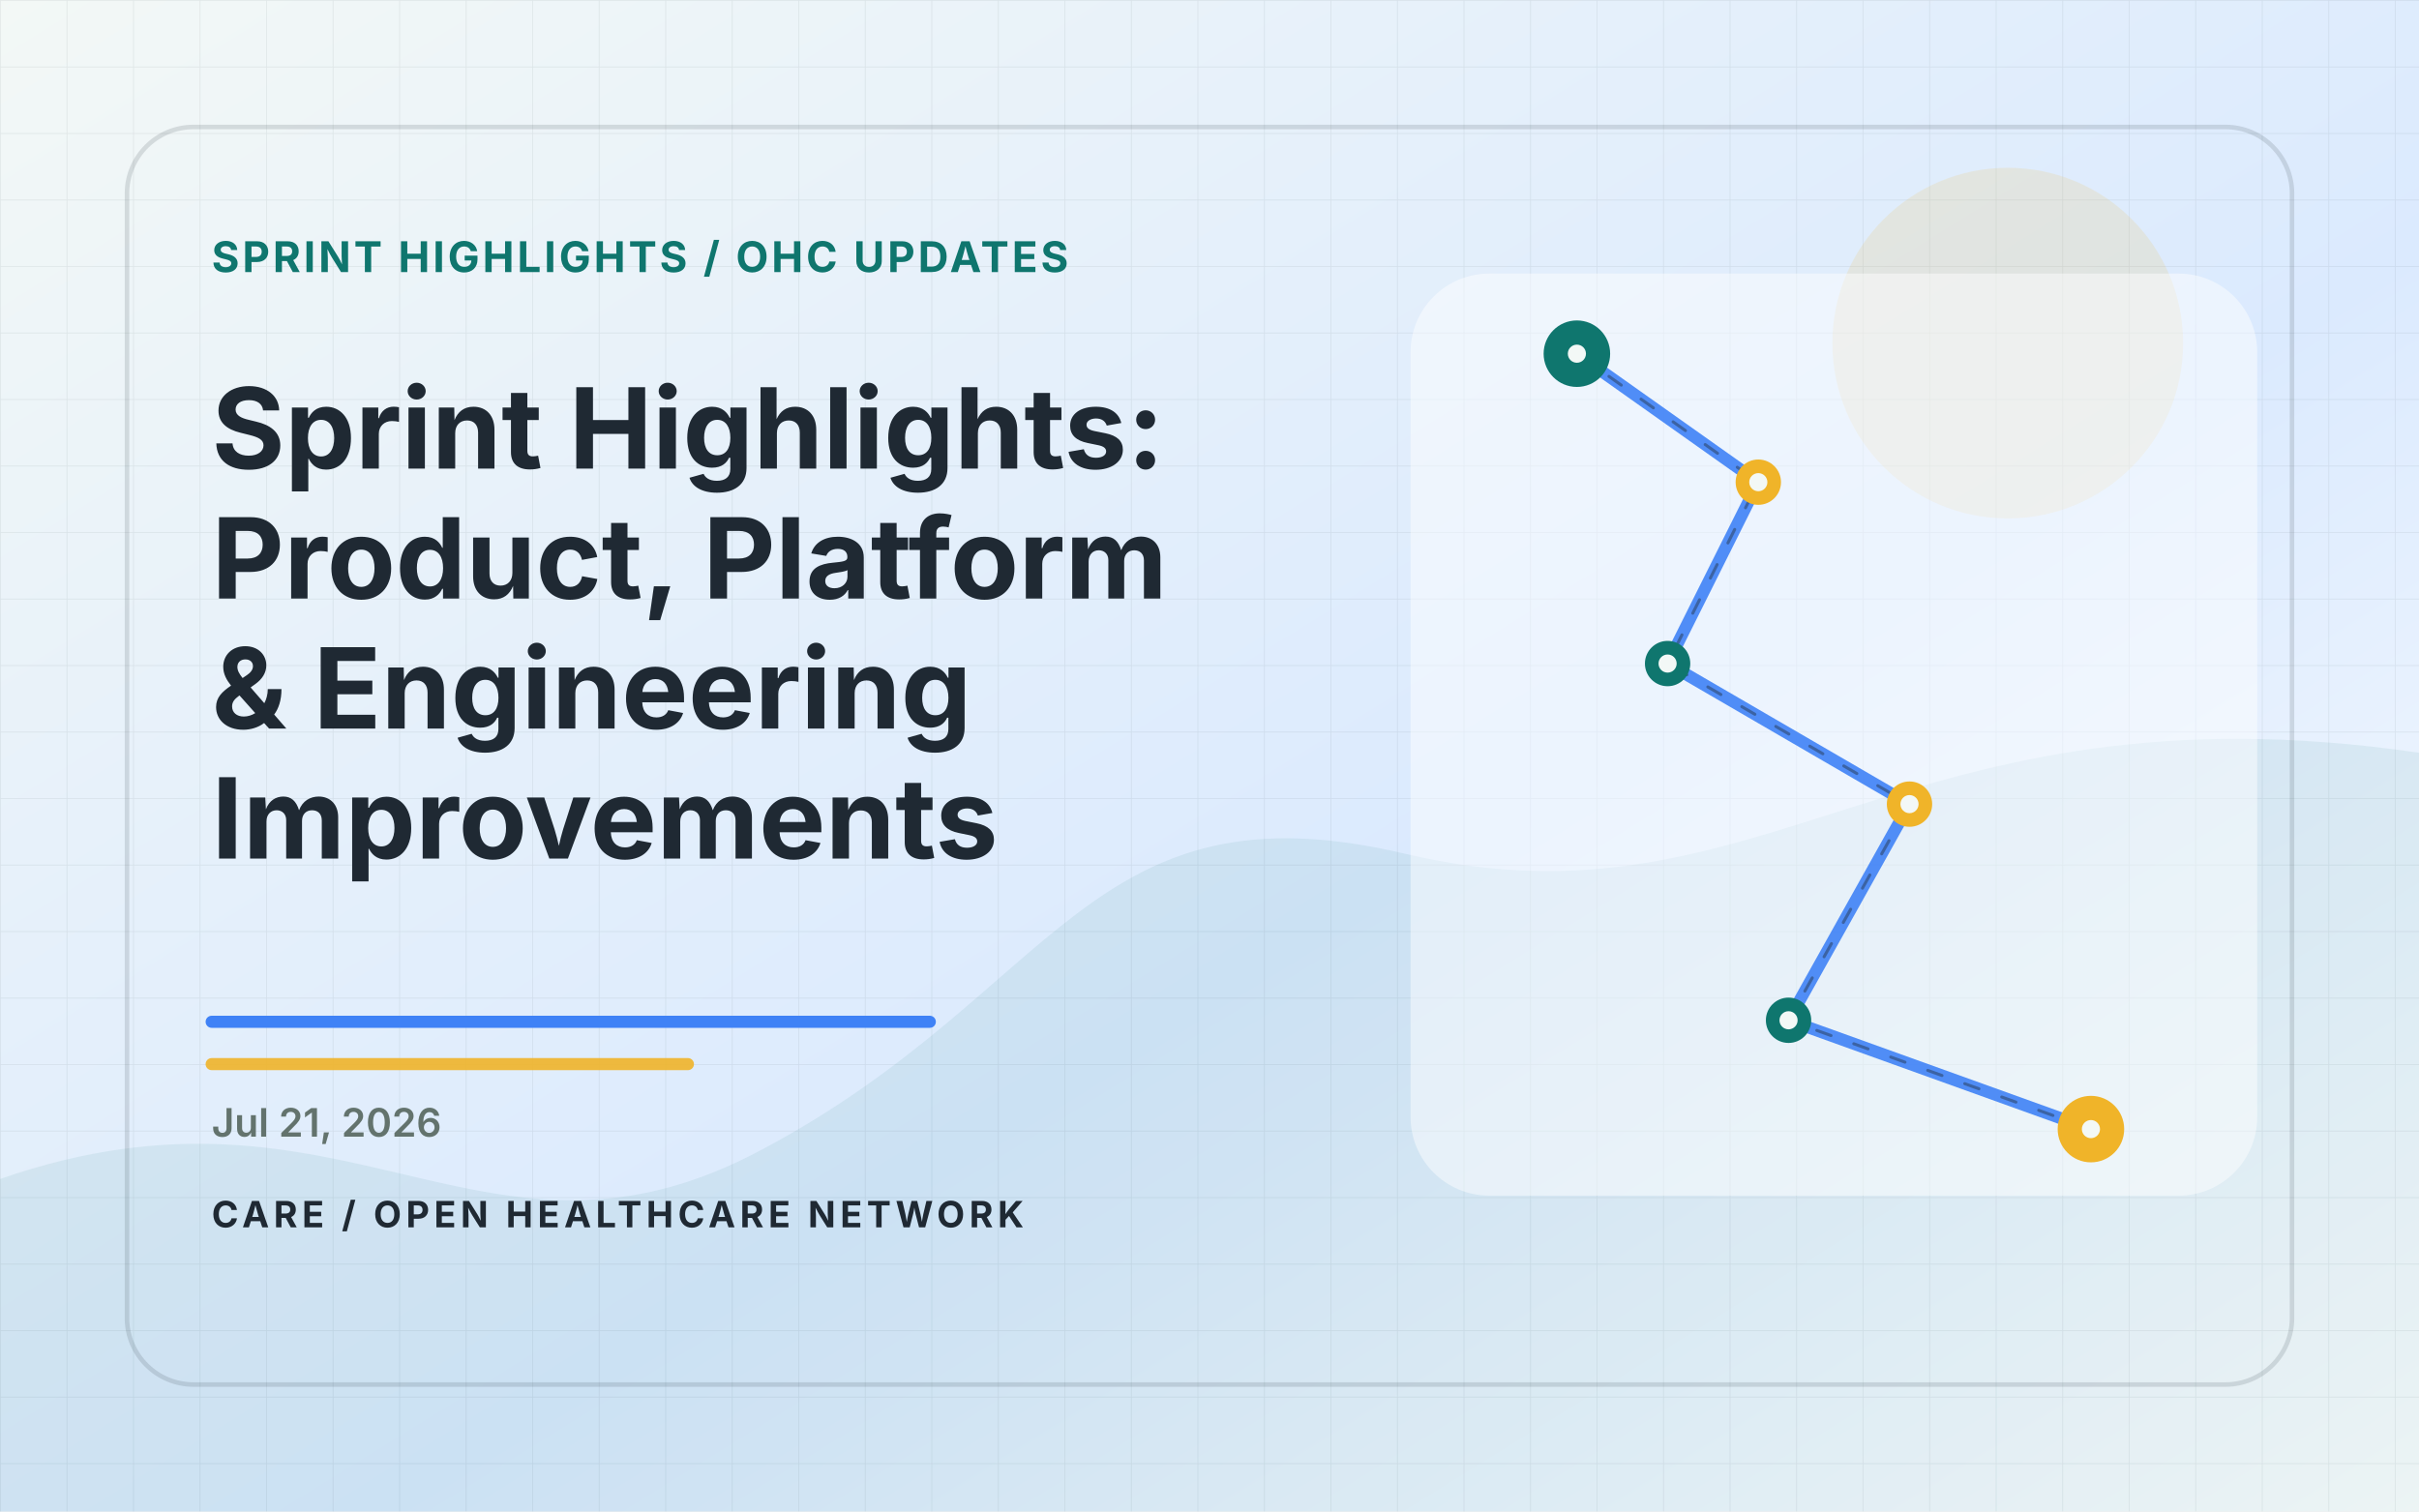
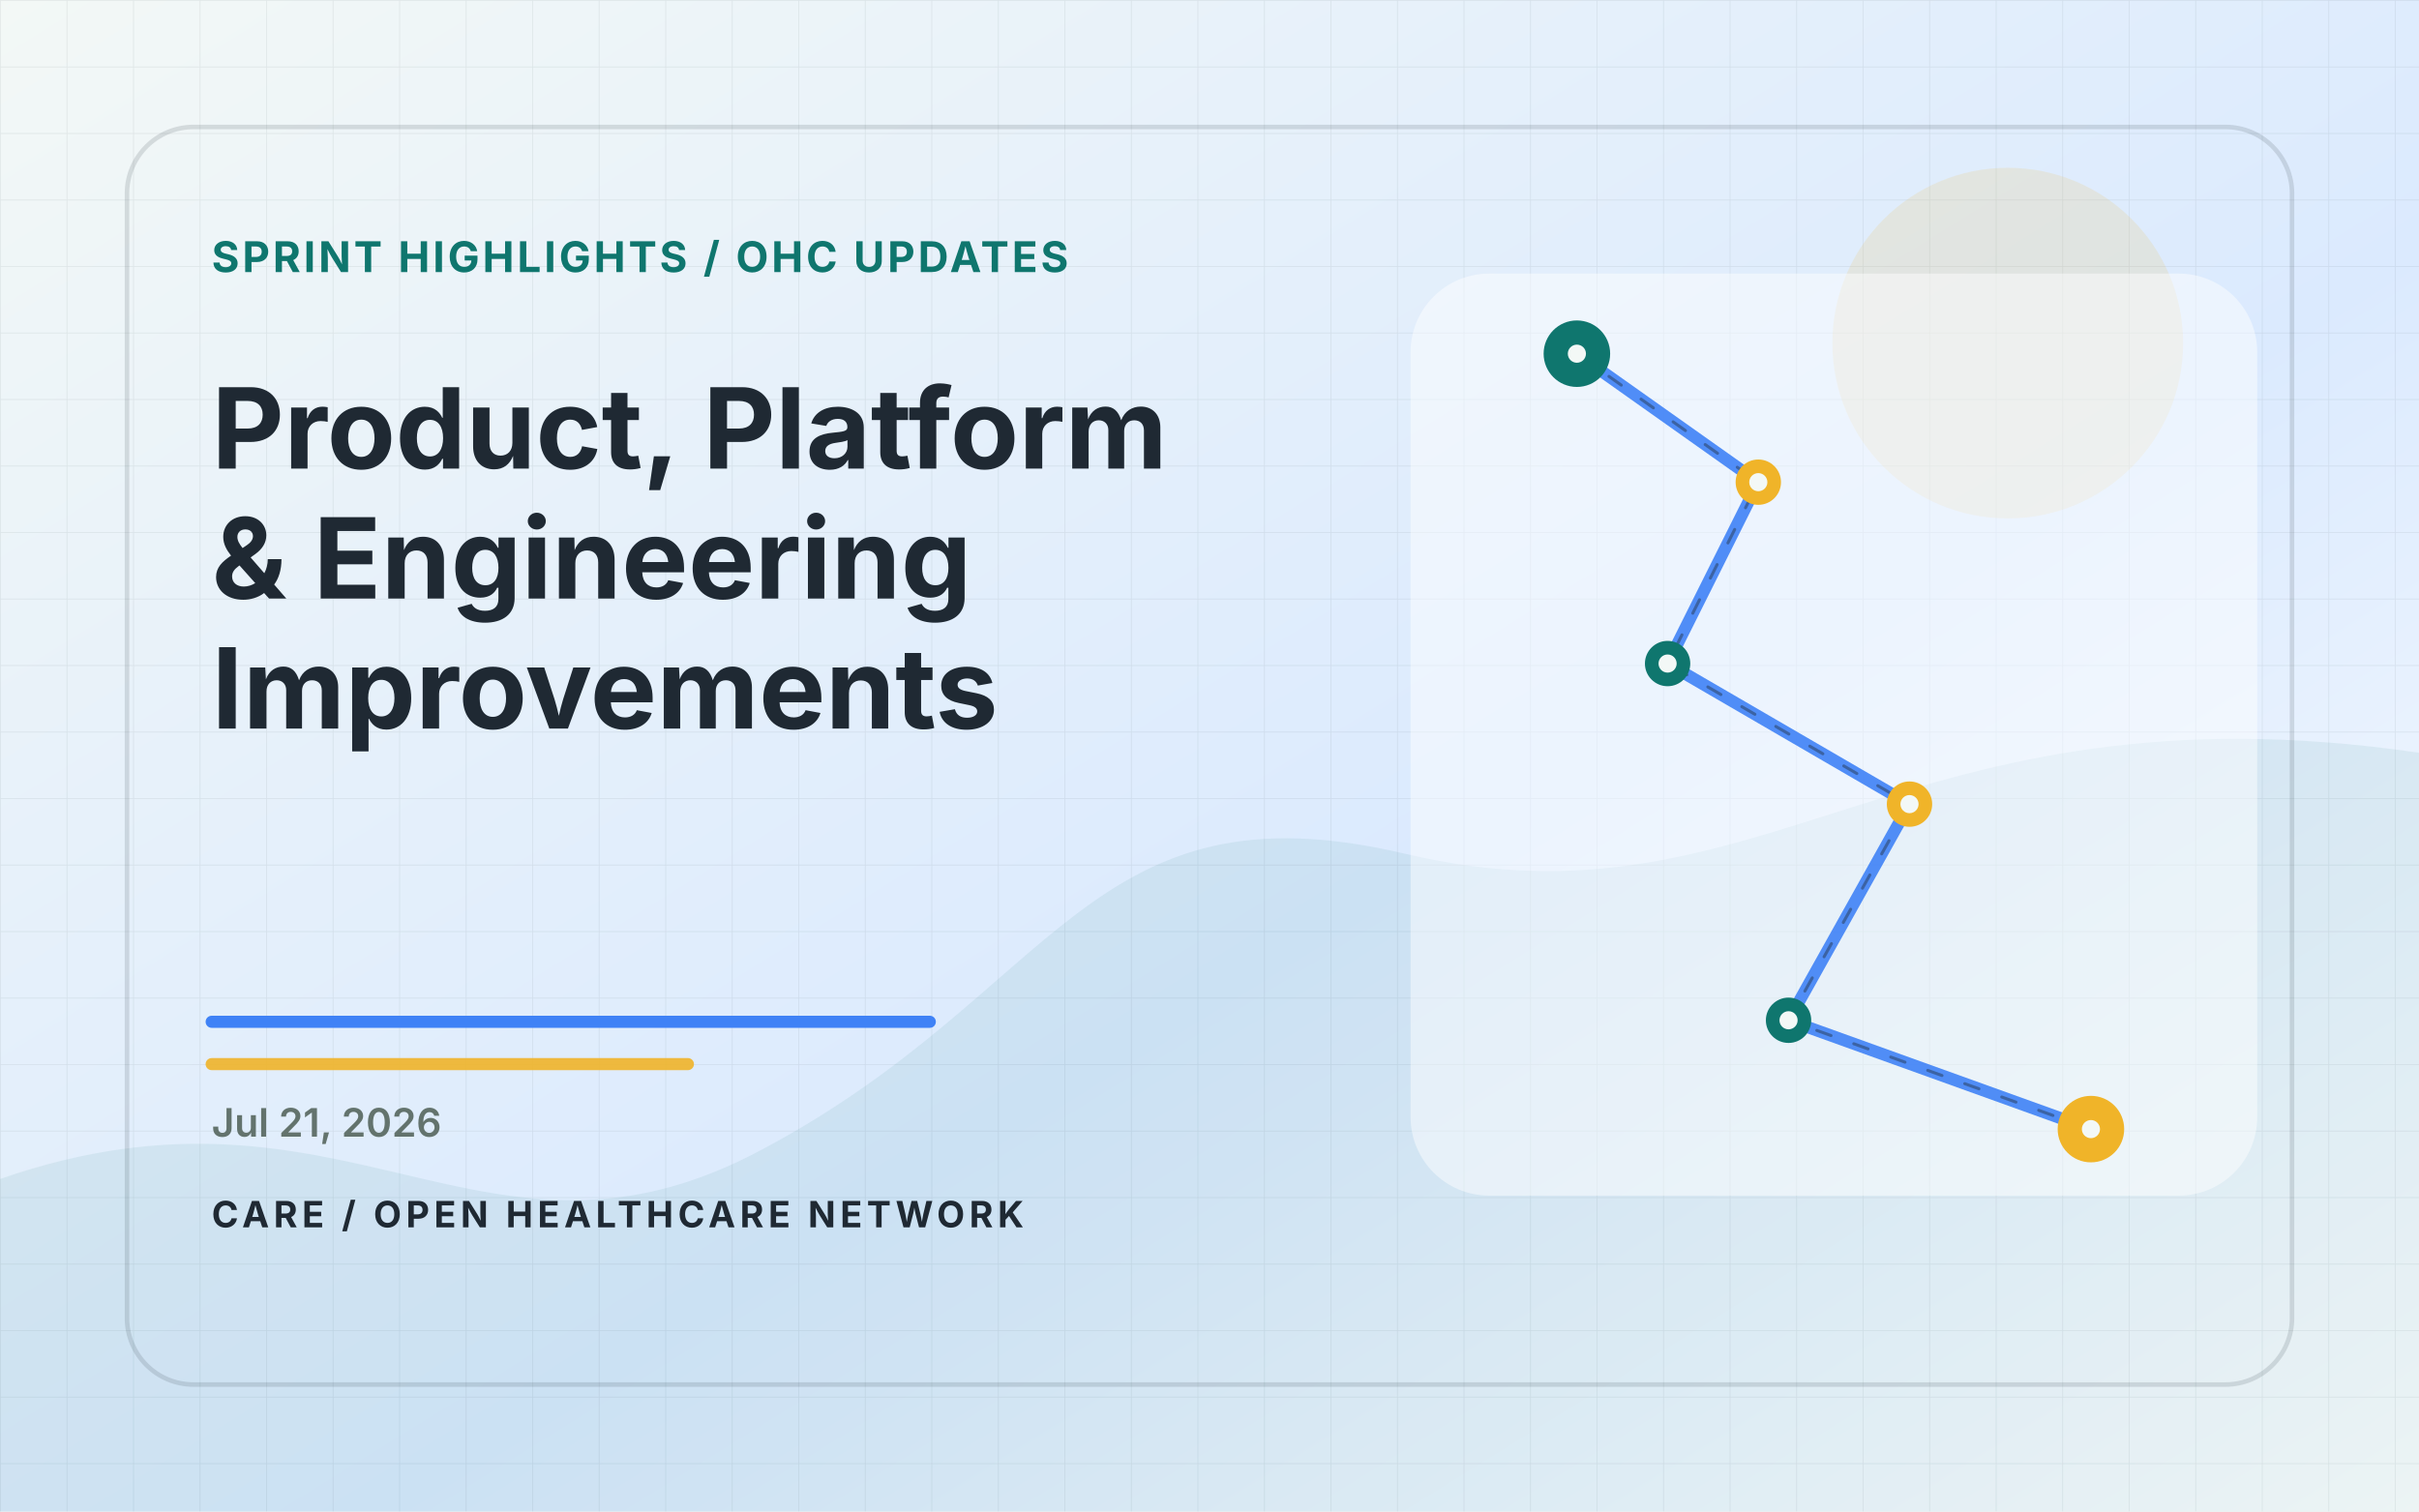
<svg xmlns="http://www.w3.org/2000/svg" width="1600" height="1000" viewBox="0 0 1600 1000" role="img" aria-labelledby="title desc">
  <defs>
    <pattern id="microgrid-sprint-highlights-product-platform-engineering" width="44" height="44" patternUnits="userSpaceOnUse">
      <path d="M44 0H0V44" fill="none" stroke="#1f2933" stroke-width="1" opacity="0.08" />
    </pattern>
    <linearGradient id="wash-sprint-highlights-product-platform-engineering" x1="0" x2="1" y1="0" y2="1">
      <stop offset="0" stop-color="#f3f8f6" />
      <stop offset="0.58" stop-color="#dbeafe" />
      <stop offset="1" stop-color="#ffffff" />
    </linearGradient>
  </defs>
  <rect width="1600" height="1000" fill="url(#wash-sprint-highlights-product-platform-engineering)" />
  <rect width="1600" height="1000" fill="url(#microgrid-sprint-highlights-product-platform-engineering)" />
  <path d="M0 780 C230 700 320 860 505 760 C700 656 720 515 930 565 C1168 621 1258 448 1600 498 V1000 H0 Z" fill="#0f766e" opacity="0.08" />
  <rect x="84" y="84" width="1432" height="832" rx="44" fill="none" stroke="#1f2933" stroke-width="3" opacity="0.14" />
  <text x="140" y="180" fill="#0f766e" font-family="'Switzer', 'Inter', 'Helvetica Neue', Arial, sans-serif" font-size="28" font-weight="700" letter-spacing="2">SPRINT HIGHLIGHTS / OHC UPDATES</text>
  <text x="140" y="752" fill="#63736d" font-family="'Switzer', 'Inter', 'Helvetica Neue', Arial, sans-serif" font-size="26" font-weight="600">Jul 21, 2026</text>
  <text x="140" y="812" fill="#1f2933" font-family="'Switzer', 'Inter', 'Helvetica Neue', Arial, sans-serif" font-size="24" font-weight="700" letter-spacing="3">CARE / OPEN HEALTHCARE NETWORK</text>
  <g font-family="'Switzer', 'Inter', 'Helvetica Neue', Arial, sans-serif" font-size="74" font-weight="700" letter-spacing="0" fill="#1f2933">
-     <text x="140" y="310">Sprint Highlights:</text>
-     <text x="140" y="396">Product, Platform</text>
-     <text x="140" y="482">&amp; Engineering</text>
-     <text x="140" y="568">Improvements</text>
+     <text x="140" y="310">Product, Platform</text>
+     <text x="140" y="396">&amp; Engineering</text>
+     <text x="140" y="482">Improvements</text>
  </g>
  <g transform="translate(63 7)">
    <circle cx="1265" cy="220" r="116" fill="#f0b429" opacity="0.13" />
    <rect x="870" y="174" width="560" height="610" rx="52" fill="#ffffff" opacity="0.46" />
    <path d="M 980 227 L 1100 312 L 1040 432 L 1200 525 L 1120 668 L 1320 740" fill="none" stroke="#3f82f6" stroke-width="8" stroke-linecap="round" stroke-linejoin="round" opacity="0.9" />
    <path d="M 980 227 L 1100 312 L 1040 432 L 1200 525 L 1120 668 L 1320 740" fill="none" stroke="#1f2933" stroke-width="2" stroke-linecap="round" stroke-dasharray="10 16" opacity="0.42" />
    <circle cx="980" cy="227" r="22" fill="#0f766e" />
    <circle cx="980" cy="227" r="6" fill="#f3f8f6" />
    <circle cx="1100" cy="312" r="15" fill="#f0b429" />
    <circle cx="1100" cy="312" r="6" fill="#f3f8f6" />
    <circle cx="1040" cy="432" r="15" fill="#0f766e" />
    <circle cx="1040" cy="432" r="6" fill="#f3f8f6" />
    <circle cx="1200" cy="525" r="15" fill="#f0b429" />
    <circle cx="1200" cy="525" r="6" fill="#f3f8f6" />
    <circle cx="1120" cy="668" r="15" fill="#0f766e" />
    <circle cx="1120" cy="668" r="6" fill="#f3f8f6" />
    <circle cx="1320" cy="740" r="22" fill="#f0b429" />
    <circle cx="1320" cy="740" r="6" fill="#f3f8f6" />
  </g>
  <path d="M140 676 H615" stroke="#3f82f6" stroke-width="8" stroke-linecap="round" />
  <path d="M140 704 H455" stroke="#f0b429" stroke-width="8" stroke-linecap="round" opacity="0.9" />
</svg>
